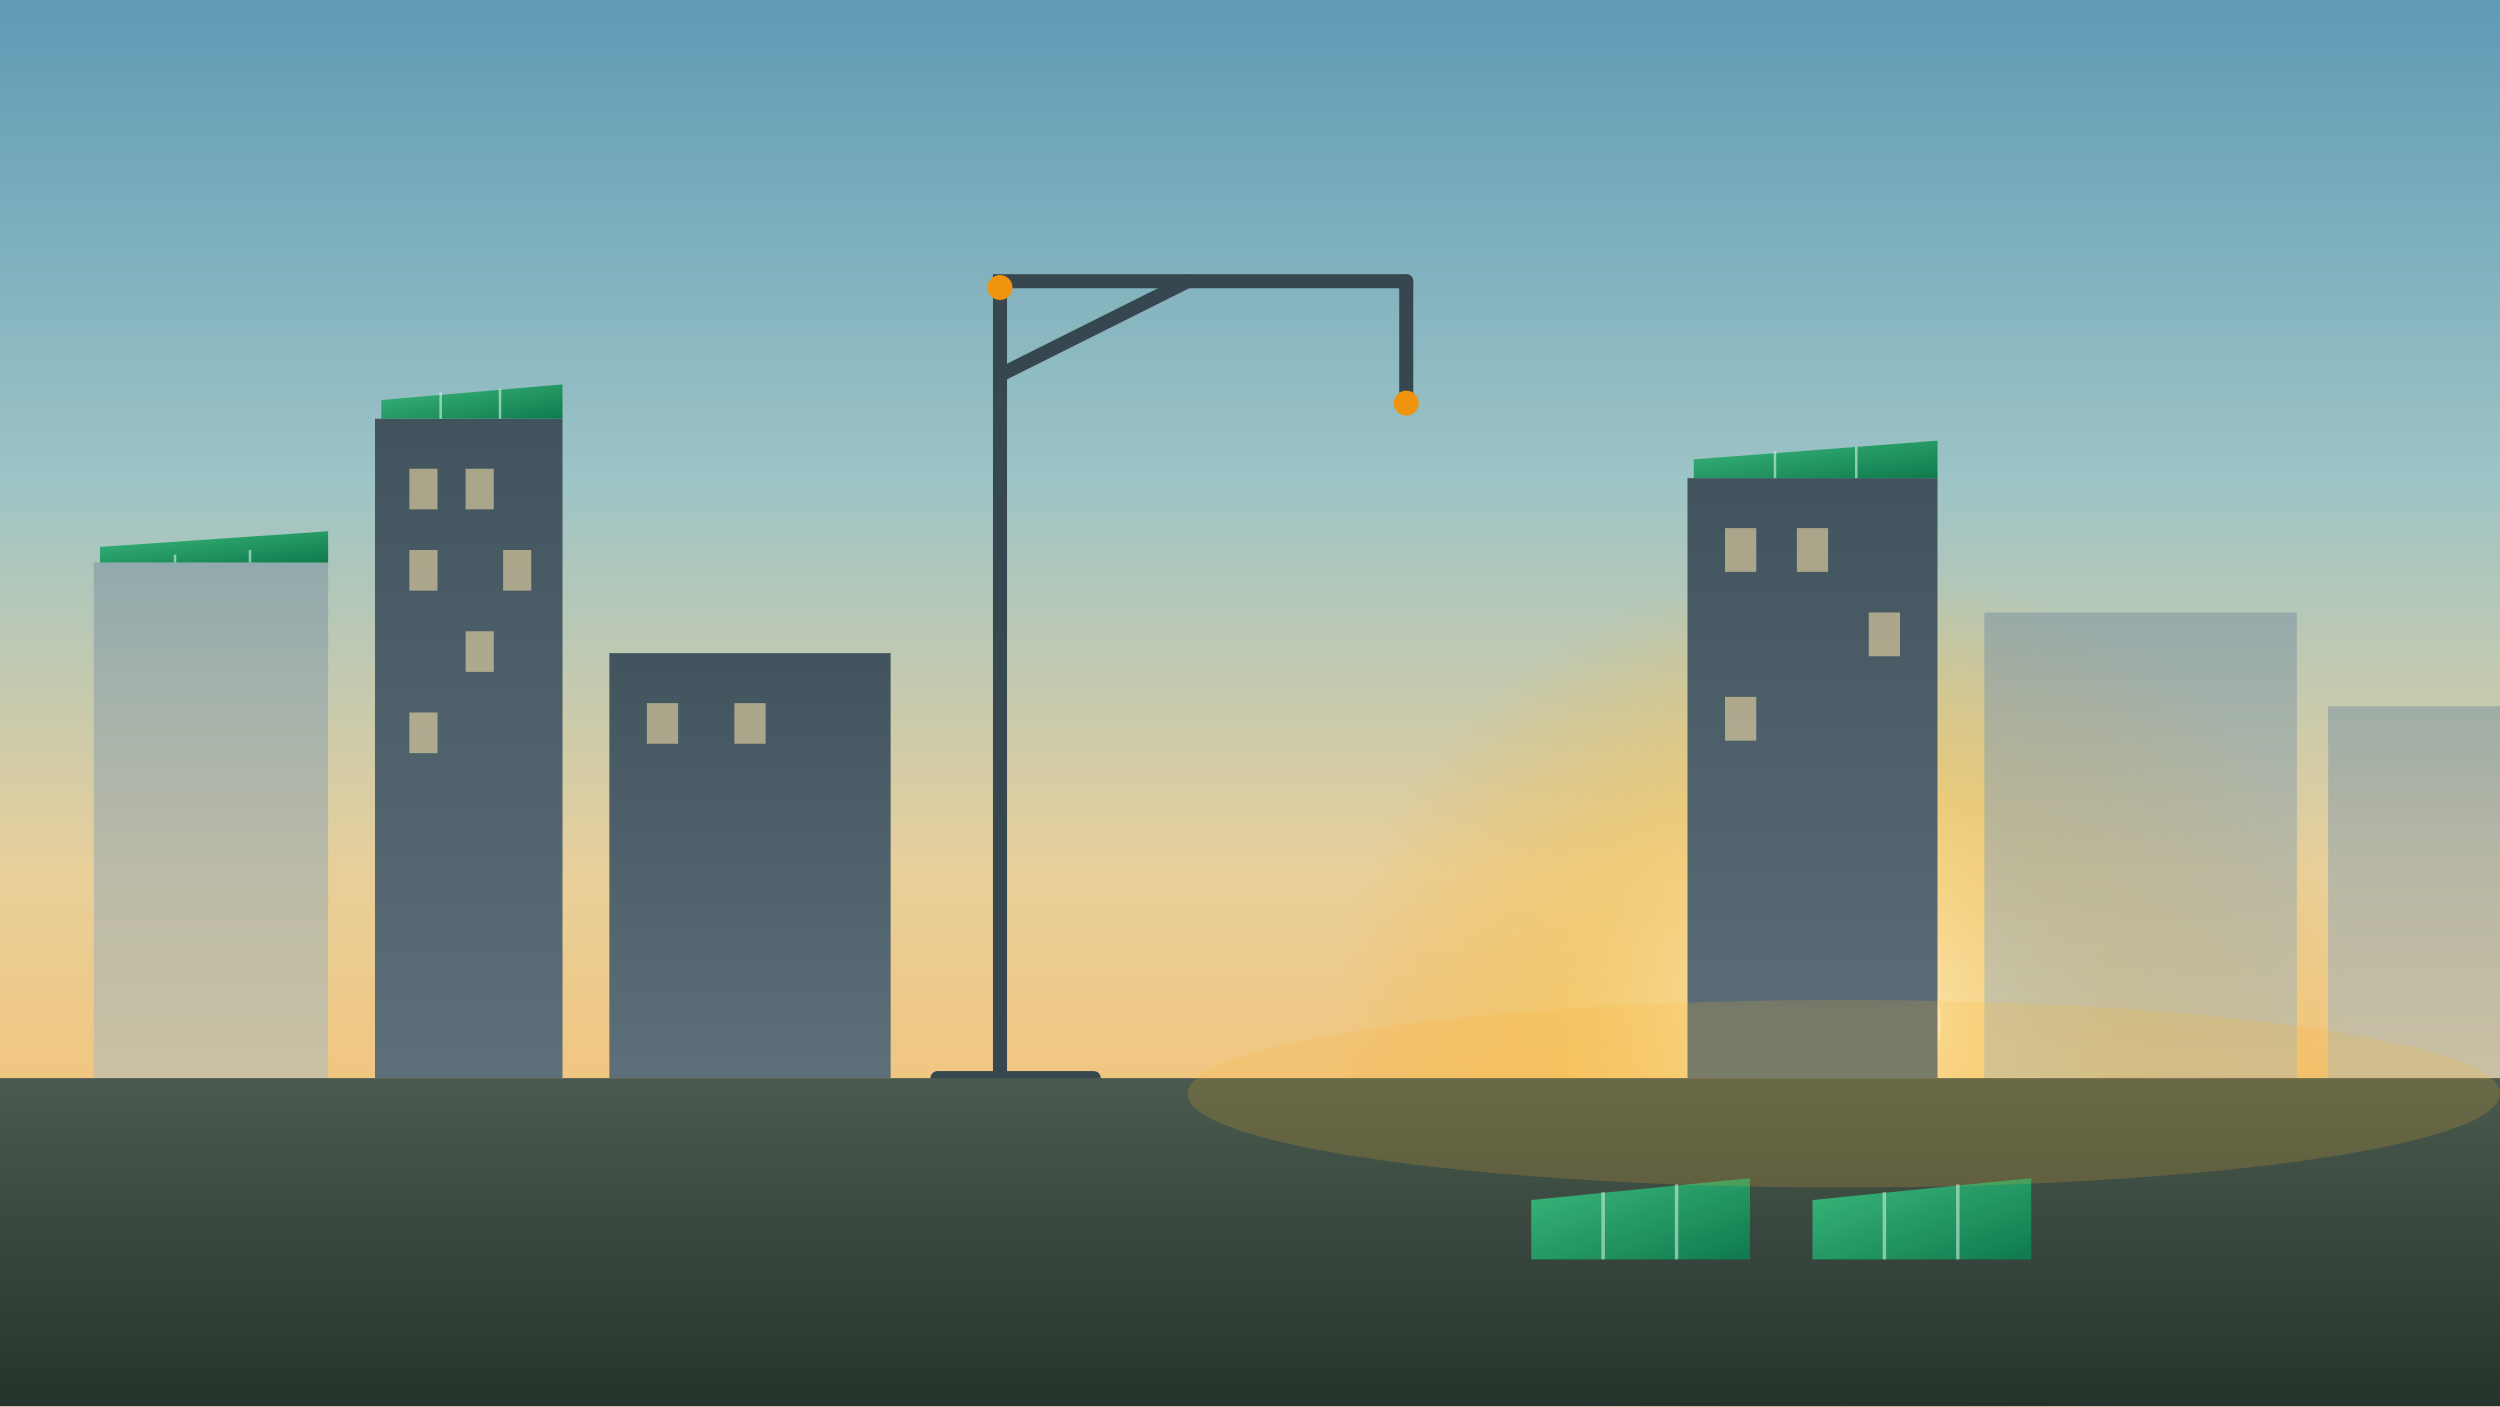
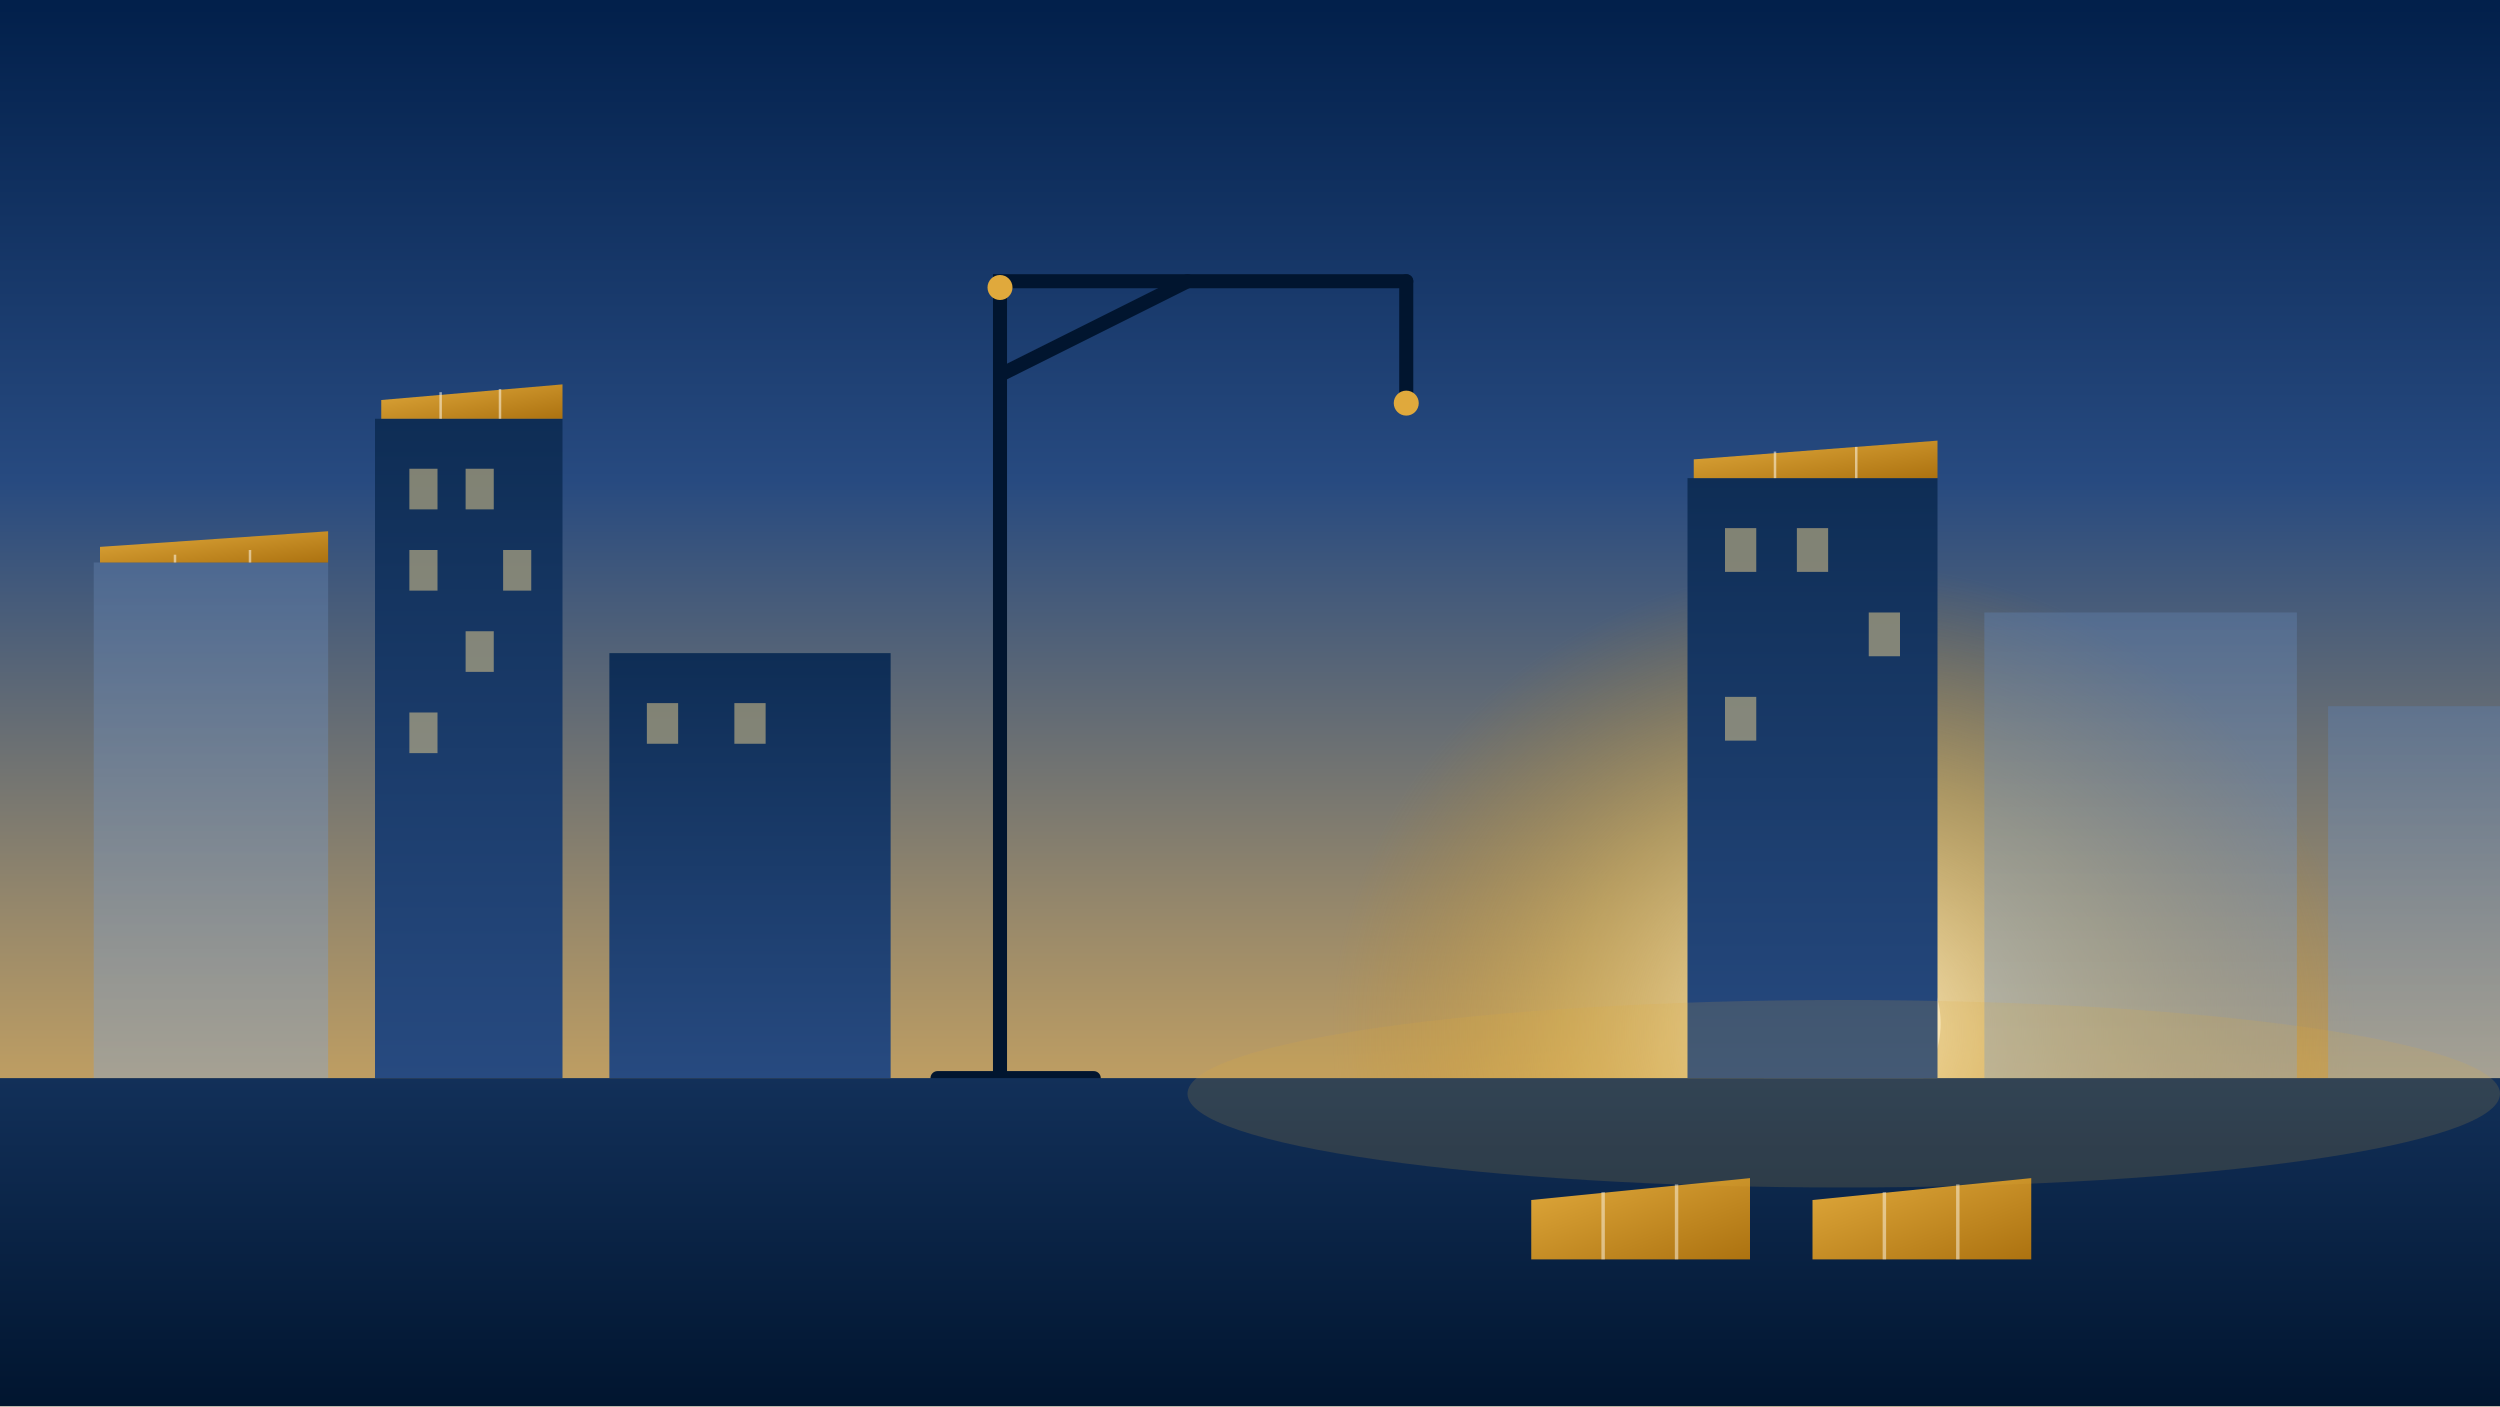
<svg xmlns="http://www.w3.org/2000/svg" viewBox="0 0 1600 900" width="1600" height="900" role="img" aria-label="Construction site at golden hour with rooftop and ground-mounted solar arrays">
  <defs>
    <linearGradient id="sky" x1="0" y1="0" x2="0" y2="1">
-       <stop offset="0%" stop-color="#5f9bb5" />
-       <stop offset="34%" stop-color="#9dc4c6" />
-       <stop offset="62%" stop-color="#e8cf9a" />
-       <stop offset="84%" stop-color="#f5c274" />
-       <stop offset="100%" stop-color="#f7ab52" />
+       <stop offset="0%" stop-color="#02204b" />
+       <stop offset="34%" stop-color="#274a80" />
+       <stop offset="66%" stop-color="#9a8a6a" />
+       <stop offset="86%" stop-color="#dcae5c" />
+       <stop offset="100%" stop-color="#e9bd54" />
    </linearGradient>
    <radialGradient id="sunGlow" cx="0.5" cy="0.5" r="0.5">
-       <stop offset="0%" stop-color="#fff3d0" stop-opacity="0.95" />
-       <stop offset="55%" stop-color="#f9c750" stop-opacity="0.45" />
-       <stop offset="100%" stop-color="#f7b32b" stop-opacity="0" />
+       <stop offset="0%" stop-color="#fdf1cf" stop-opacity="0.95" />
+       <stop offset="55%" stop-color="#e9bd54" stop-opacity="0.45" />
+       <stop offset="100%" stop-color="#c88810" stop-opacity="0" />
    </radialGradient>
    <linearGradient id="ground" x1="0" y1="0" x2="0" y2="1">
-       <stop offset="0%" stop-color="#4a5a4e" />
-       <stop offset="100%" stop-color="#26332c" />
+       <stop offset="0%" stop-color="#123059" />
+       <stop offset="100%" stop-color="#01152f" />
    </linearGradient>
    <linearGradient id="panel" x1="0" y1="0" x2="1" y2="1">
-       <stop offset="0%" stop-color="#3cb87d" />
-       <stop offset="100%" stop-color="#0f7a4d" />
+       <stop offset="0%" stop-color="#e0a93c" />
+       <stop offset="100%" stop-color="#ac7210" />
    </linearGradient>
    <linearGradient id="towerFar" x1="0" y1="0" x2="0" y2="1">
-       <stop offset="0%" stop-color="#7d93a0" />
-       <stop offset="100%" stop-color="#a9bbbf" />
+       <stop offset="0%" stop-color="#5d7ba6" />
+       <stop offset="100%" stop-color="#8ea5c4" />
    </linearGradient>
    <linearGradient id="towerNear" x1="0" y1="0" x2="0" y2="1">
-       <stop offset="0%" stop-color="#41535c" />
-       <stop offset="100%" stop-color="#5d7079" />
+       <stop offset="0%" stop-color="#0e2d55" />
+       <stop offset="100%" stop-color="#274a80" />
    </linearGradient>
  </defs>
  <rect width="1600" height="900" fill="url(#sky)" />
  <ellipse cx="1180" cy="660" rx="330" ry="300" fill="url(#sunGlow)" />
-   <circle cx="1180" cy="655" r="62" fill="#fff0c4" opacity="0.9" />
-   <g fill="url(#towerFar)" opacity="0.55">
+   <circle cx="1180" cy="655" r="62" fill="#fdf1cf" opacity="0.9" />
+   <g fill="url(#towerFar)" opacity="0.5">
    <rect x="60" y="360" width="150" height="330" />
    <rect x="1270" y="392" width="200" height="298" />
    <rect x="1490" y="452" width="110" height="238" />
  </g>
  <g fill="url(#towerNear)">
    <rect x="240" y="268" width="120" height="422" />
    <rect x="390" y="418" width="180" height="272" />
    <rect x="1080" y="306" width="160" height="384" />
  </g>
-   <g fill="#ffe6ad" opacity="0.55">
+   <g fill="#f2d68f" opacity="0.5">
    <rect x="262" y="300" width="18" height="26" />
    <rect x="298" y="300" width="18" height="26" />
    <rect x="262" y="352" width="18" height="26" />
    <rect x="322" y="352" width="18" height="26" />
    <rect x="298" y="404" width="18" height="26" />
    <rect x="262" y="456" width="18" height="26" />
    <rect x="1104" y="338" width="20" height="28" />
    <rect x="1150" y="338" width="20" height="28" />
    <rect x="1196" y="392" width="20" height="28" />
    <rect x="1104" y="446" width="20" height="28" />
    <rect x="414" y="450" width="20" height="26" />
    <rect x="470" y="450" width="20" height="26" />
  </g>
  <g fill="url(#panel)">
    <path d="M244 268 L360 268 L360 246 L244 256 Z" />
    <path d="M1084 306 L1240 306 L1240 282 L1084 294 Z" />
    <path d="M64 360 L210 360 L210 340 L64 350 Z" />
  </g>
-   <g stroke="#d9f5e6" stroke-width="1.6" opacity="0.6">
+   <g stroke="#fdf7ea" stroke-width="1.6" opacity="0.55">
    <path d="M282 251 V268 M320 249 V268" />
    <path d="M1136 289 V306 M1188 286 V306" />
    <path d="M112 355 V360 M160 352 V360" />
  </g>
-   <g stroke="#37474f" stroke-width="9" fill="none" stroke-linecap="round">
+   <g stroke="#01152f" stroke-width="9" fill="none" stroke-linecap="round">
    <path d="M640 690 V180 H900" />
    <path d="M640 240 L760 180" />
    <path d="M900 180 V252" />
    <path d="M600 690 H700" />
  </g>
-   <g fill="#f0930f">
+   <g fill="#e0a93c">
    <circle cx="900" cy="258" r="8" />
    <circle cx="640" cy="184" r="8" />
  </g>
  <rect y="690" width="1600" height="210" fill="url(#ground)" />
  <g fill="url(#panel)">
    <path d="M980 806 L1120 806 L1120 754 L980 768 Z" />
    <path d="M1160 806 L1300 806 L1300 754 L1160 768 Z" />
  </g>
-   <g stroke="#d9f5e6" stroke-width="2.2" opacity="0.55">
+   <g stroke="#fdf7ea" stroke-width="2.2" opacity="0.5">
    <path d="M1026 763 V806 M1073 758 V806 M1206 763 V806 M1253 758 V806" />
  </g>
-   <ellipse cx="1180" cy="700" rx="420" ry="60" fill="#f7b32b" opacity="0.18" />
+   <ellipse cx="1180" cy="700" rx="420" ry="60" fill="#e0a93c" opacity="0.16" />
</svg>
